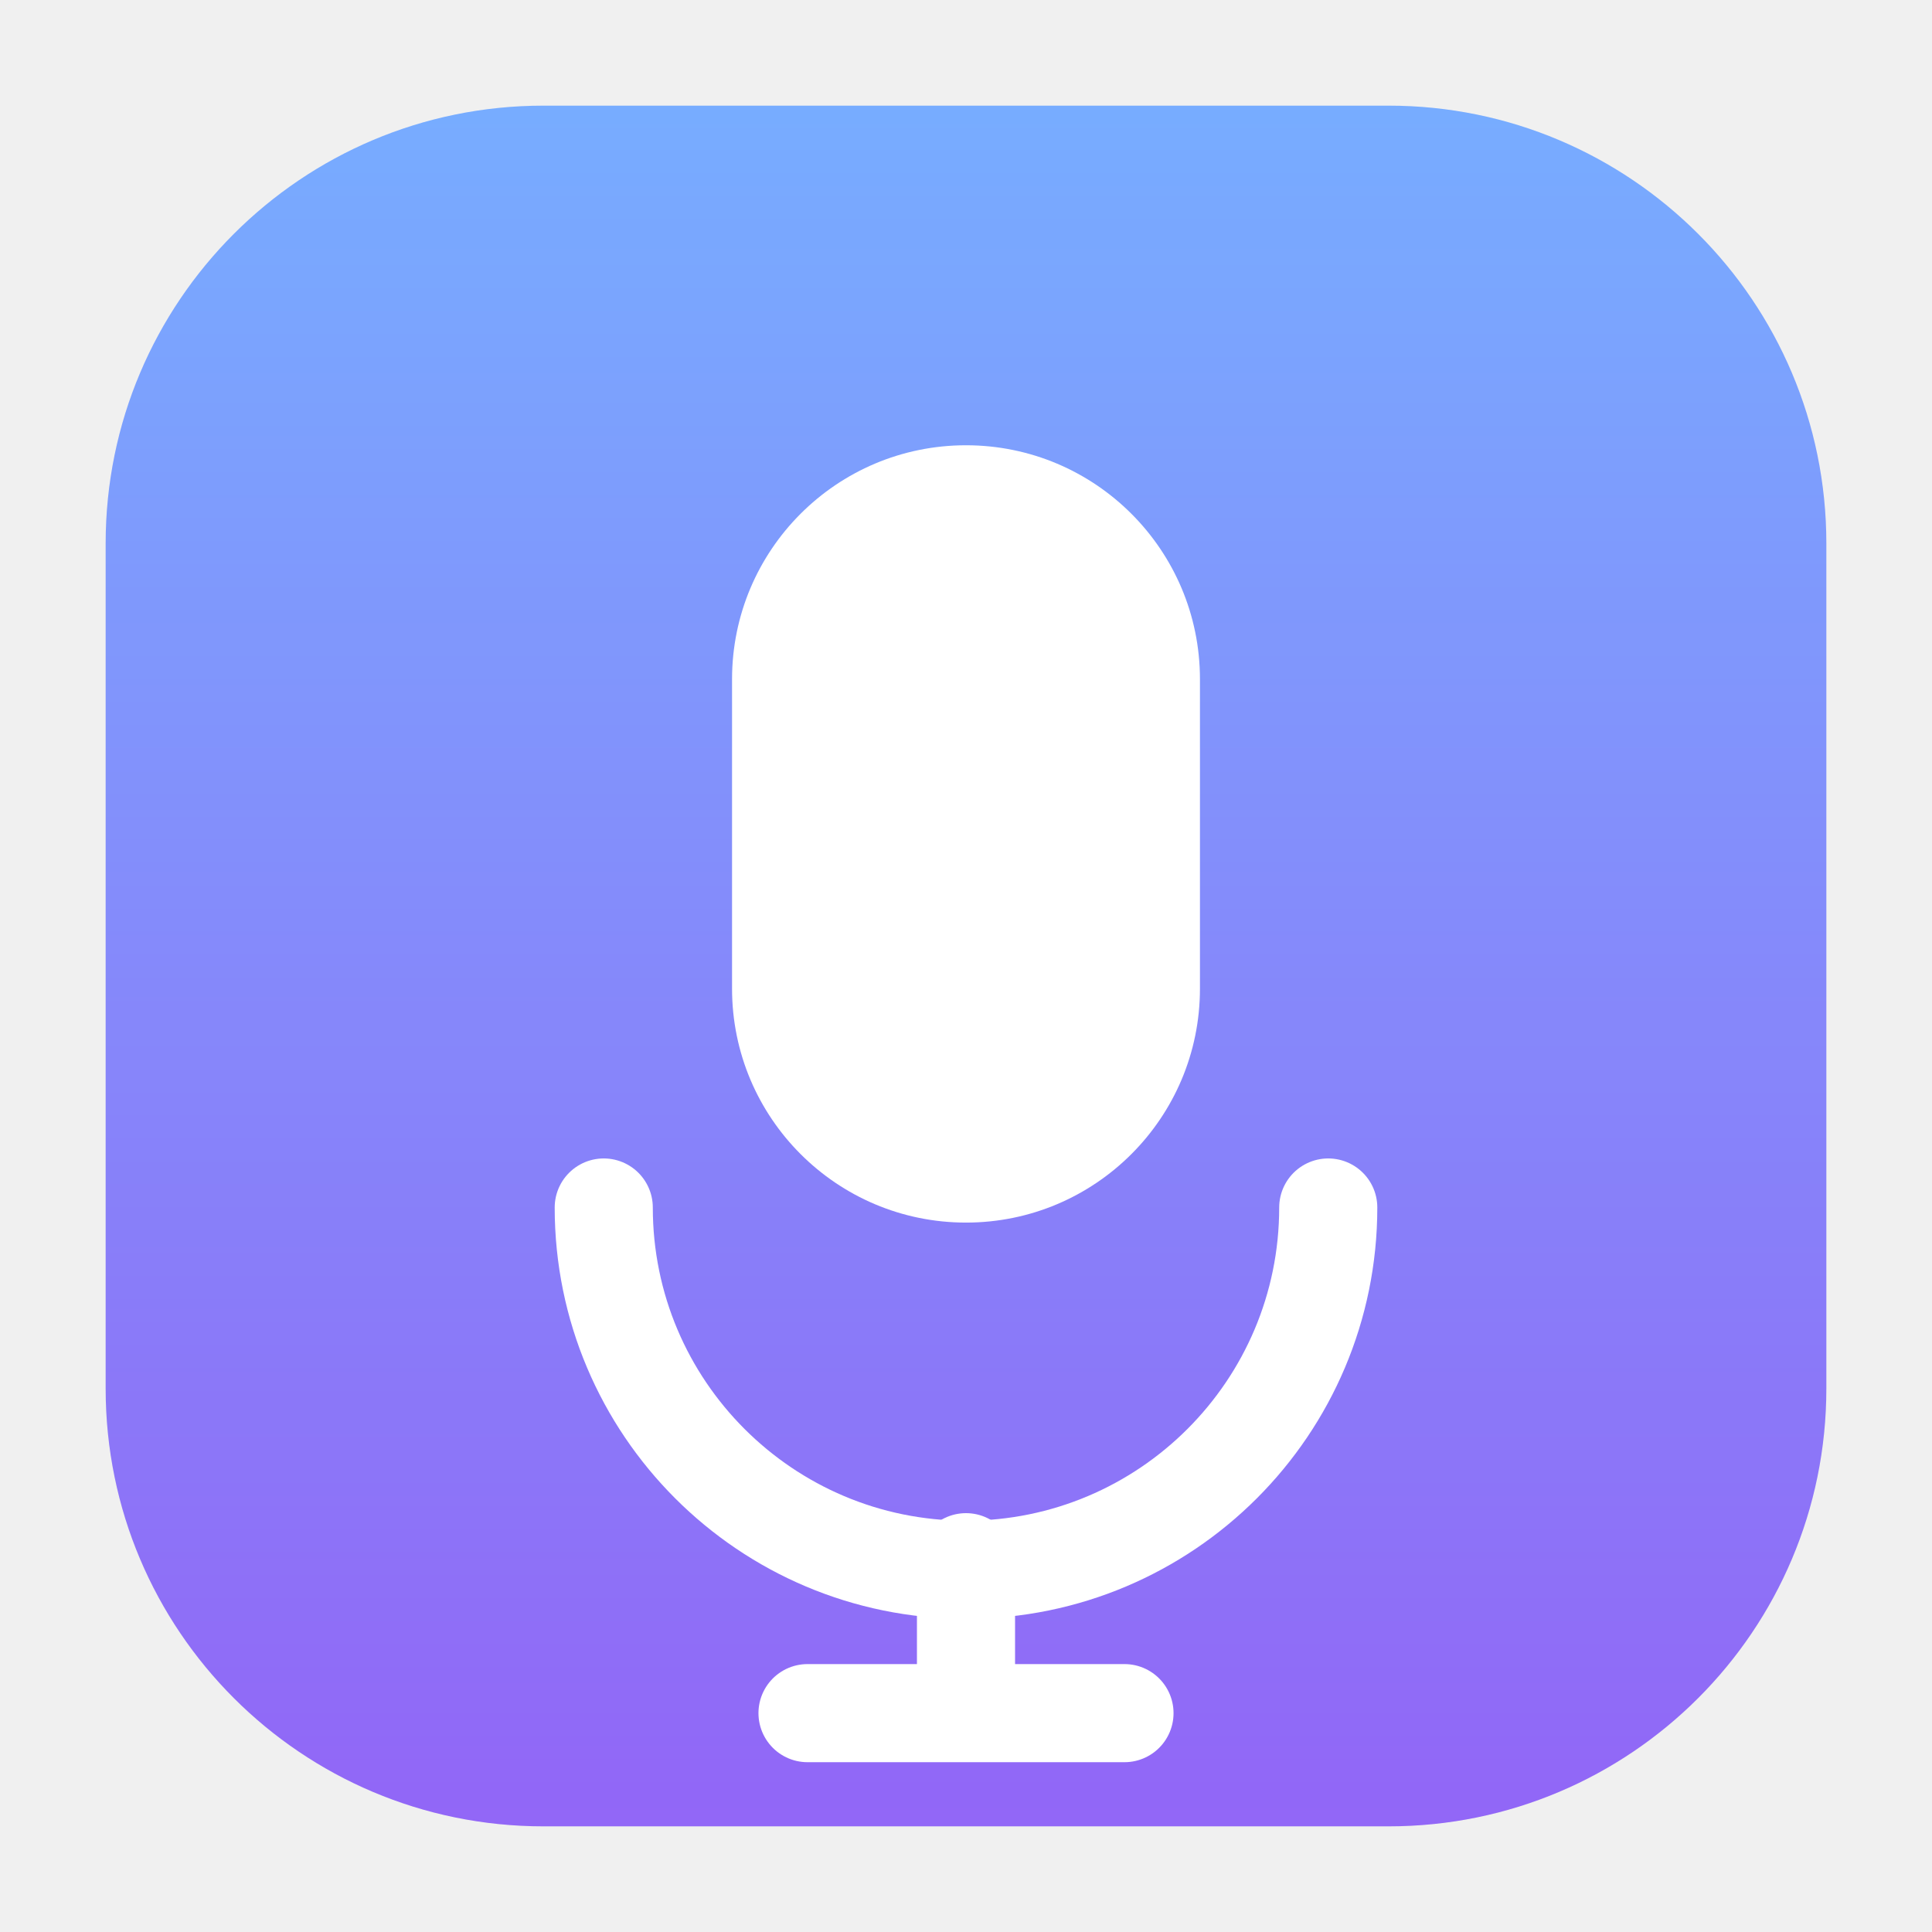
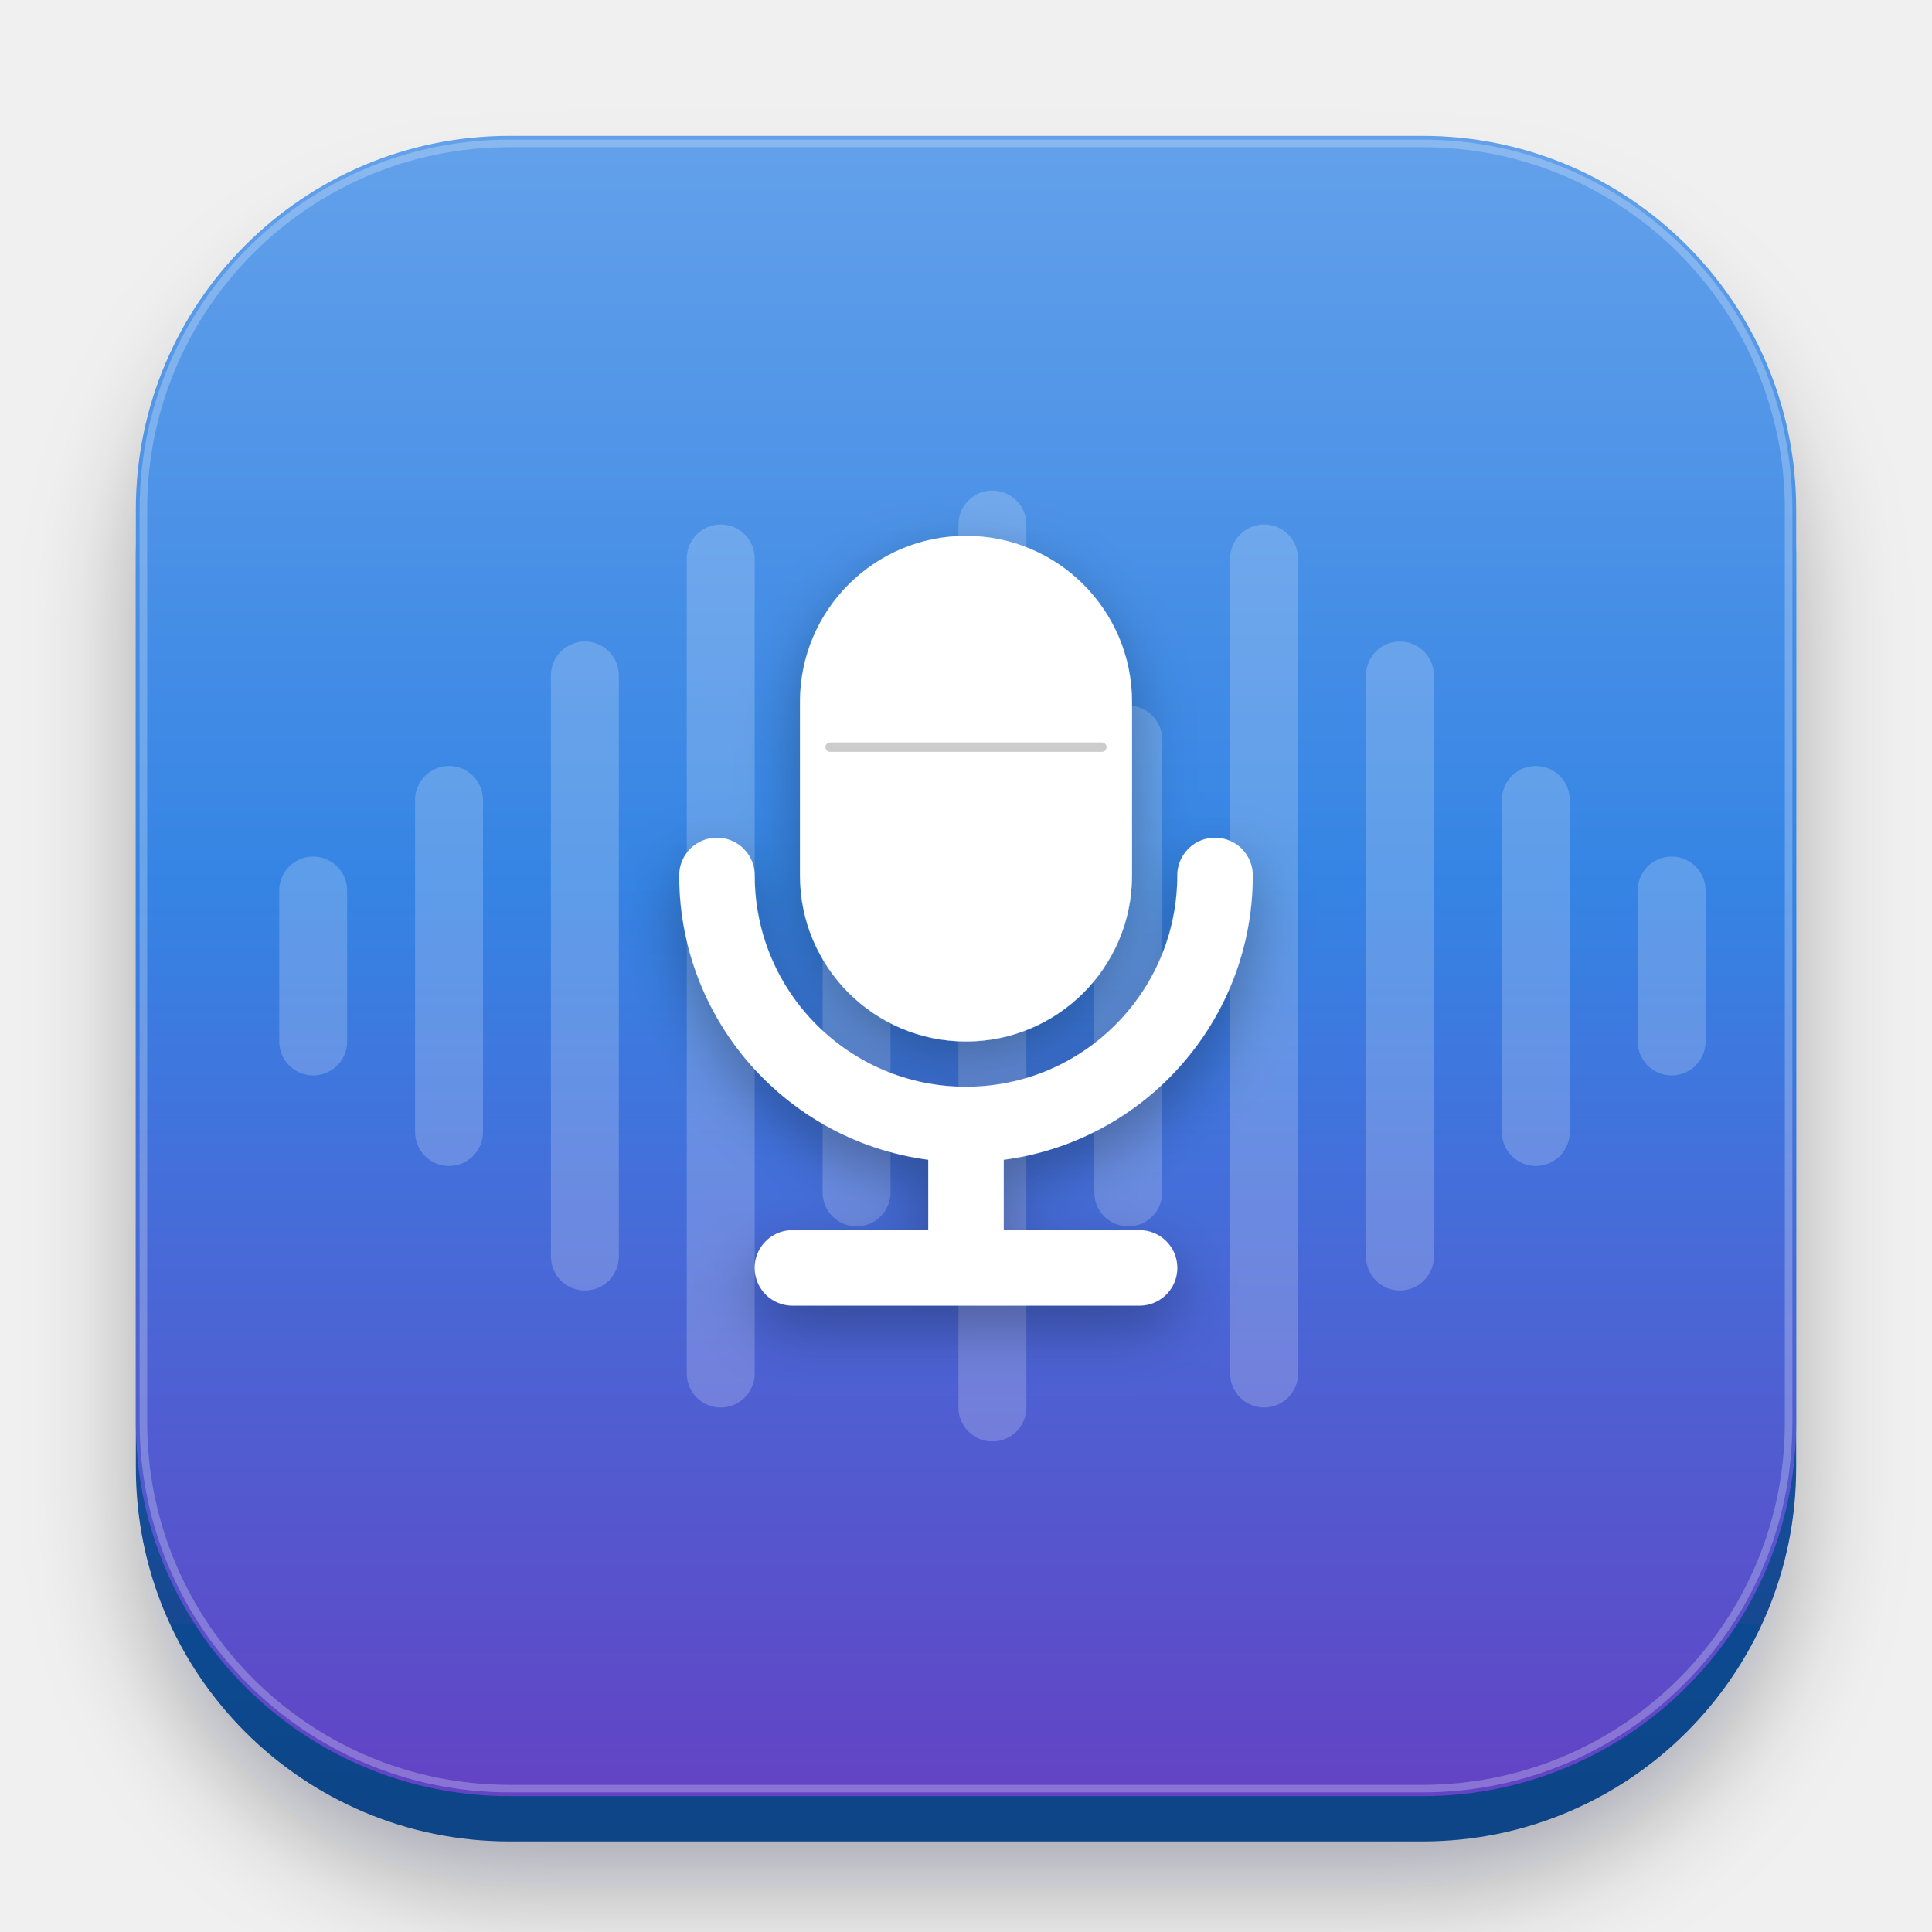
<svg xmlns="http://www.w3.org/2000/svg" width="512" height="512" viewBox="0 0 512 512">
  <defs>
-     <linearGradient id="bg" x1="0" y1="0" x2="0" y2="1">
-       <stop offset="0" stop-color="#6fa8ff" />
-       <stop offset="1" stop-color="#8b5cf6" />
+     <linearGradient id="adwaita_bg" x1="0%" y1="0%" x2="0%" y2="100%">
+       <stop offset="0%" stop-color="#62a0ea" />
+       <stop offset="45%" stop-color="#3584e4" />
+       <stop offset="100%" stop-color="#6244c5" />
    </linearGradient>
+     <linearGradient id="bevel_bg" x1="0%" y1="0%" x2="0%" y2="100%">
+       <stop offset="0%" stop-color="#1c71d8" />
+       <stop offset="100%" stop-color="#104487" />
+     </linearGradient>
+     <filter id="mic_shadow" x="-20%" y="-20%" width="140%" height="140%">
+       <feDropShadow dx="0" dy="6" stdDeviation="8" flood-color="#000000" flood-opacity="0.30" />
+     </filter>
+     <filter id="plate_shadow" x="-10%" y="-10%" width="120%" height="120%">
+       <feDropShadow dx="0" dy="12" stdDeviation="14" flood-color="#050a14" flood-opacity="0.30" />
+     </filter>
  </defs>
-   <rect x="28" y="28" width="456" height="456" rx="116" fill="url(#bg)" />
-   <rect x="28" y="28" width="456" height="456" rx="116" fill="white" opacity="0.06" />
-   <g fill="#ffffff">
-     <rect x="194" y="118" width="124" height="206" rx="62" />
+   <rect x="36" y="48" width="440" height="440" rx="99" fill="url(#bevel_bg)" filter="url(#plate_shadow)" />
+   <rect x="36" y="36" width="440" height="440" rx="99" fill="url(#adwaita_bg)" />
+   <rect x="38" y="38" width="436" height="436" rx="97" fill="none" stroke="#ffffff" stroke-width="2" opacity="0.25" />
+   <g fill="#ffffff" opacity="0.20">
+     <rect x="74" y="227" width="18" height="58" rx="9" />
+     <rect x="110" y="203" width="18" height="106" rx="9" />
+     <rect x="146" y="170" width="18" height="172" rx="9" />
+     <rect x="182" y="139" width="18" height="234" rx="9" />
+     <rect x="218" y="187" width="18" height="138" rx="9" />
+     <rect x="254" y="130" width="18" height="252" rx="9" />
+     <rect x="290" y="187" width="18" height="138" rx="9" />
+     <rect x="326" y="139" width="18" height="234" rx="9" />
+     <rect x="362" y="170" width="18" height="172" rx="9" />
+     <rect x="398" y="203" width="18" height="106" rx="9" />
+     <rect x="434" y="227" width="18" height="58" rx="9" />
  </g>
-   <g fill="none" stroke="#ffffff" stroke-width="26" stroke-linecap="round">
-     <path d="M 160 320 a 96 96 0 0 0 192 0" fill="none" />
-     <path d="M 256 414 v 28" />
-     <path d="M 214 454 h 84" />
+   <g filter="url(#mic_shadow)" fill="#ffffff" stroke="#ffffff" stroke-linecap="round" stroke-linejoin="round">
+     <rect x="212" y="142" width="88" height="134" rx="44" stroke-width="0" />
+     <line x1="220" y1="198" x2="292" y2="198" stroke="#000000" stroke-width="2.5" opacity="0.2" />
+     <path d="M 190 232 A 66 66 0 0 0 322 232" fill="none" stroke-width="20" />
+     <line x1="256" y1="298" x2="256" y2="326" stroke-width="20" />
+     <line x1="210" y1="336" x2="302" y2="336" stroke-width="20" />
  </g>
</svg>
